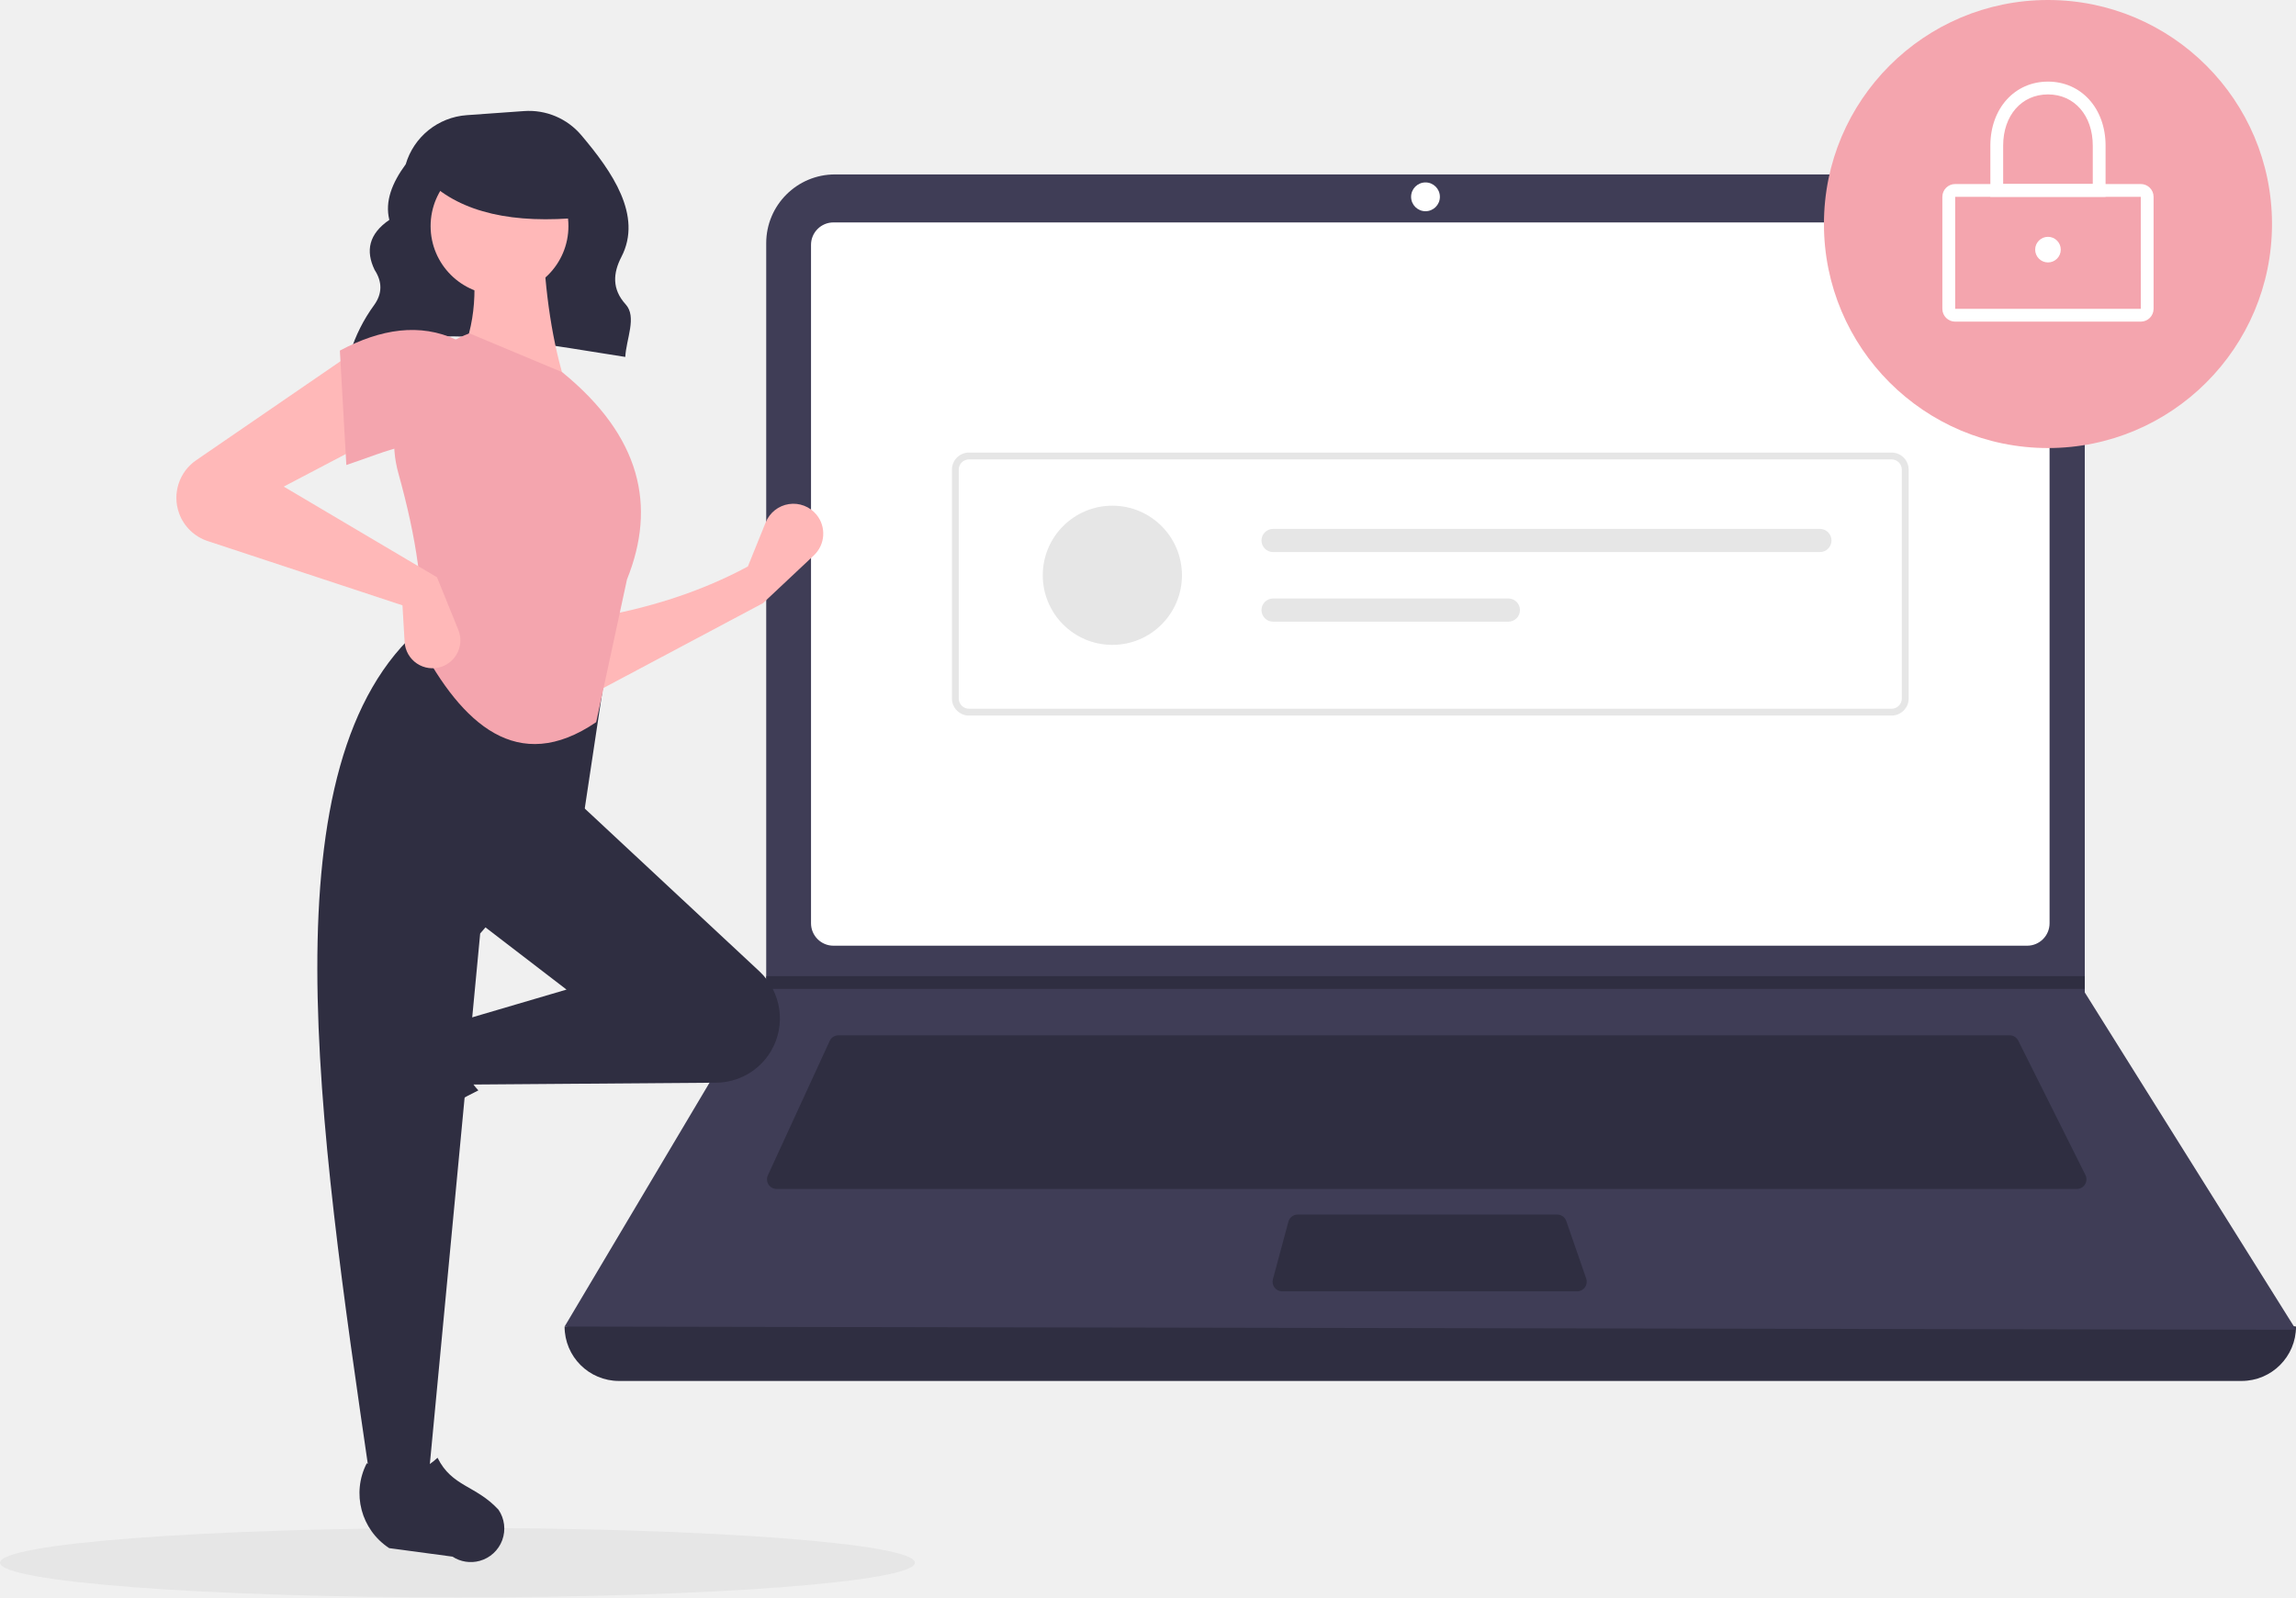
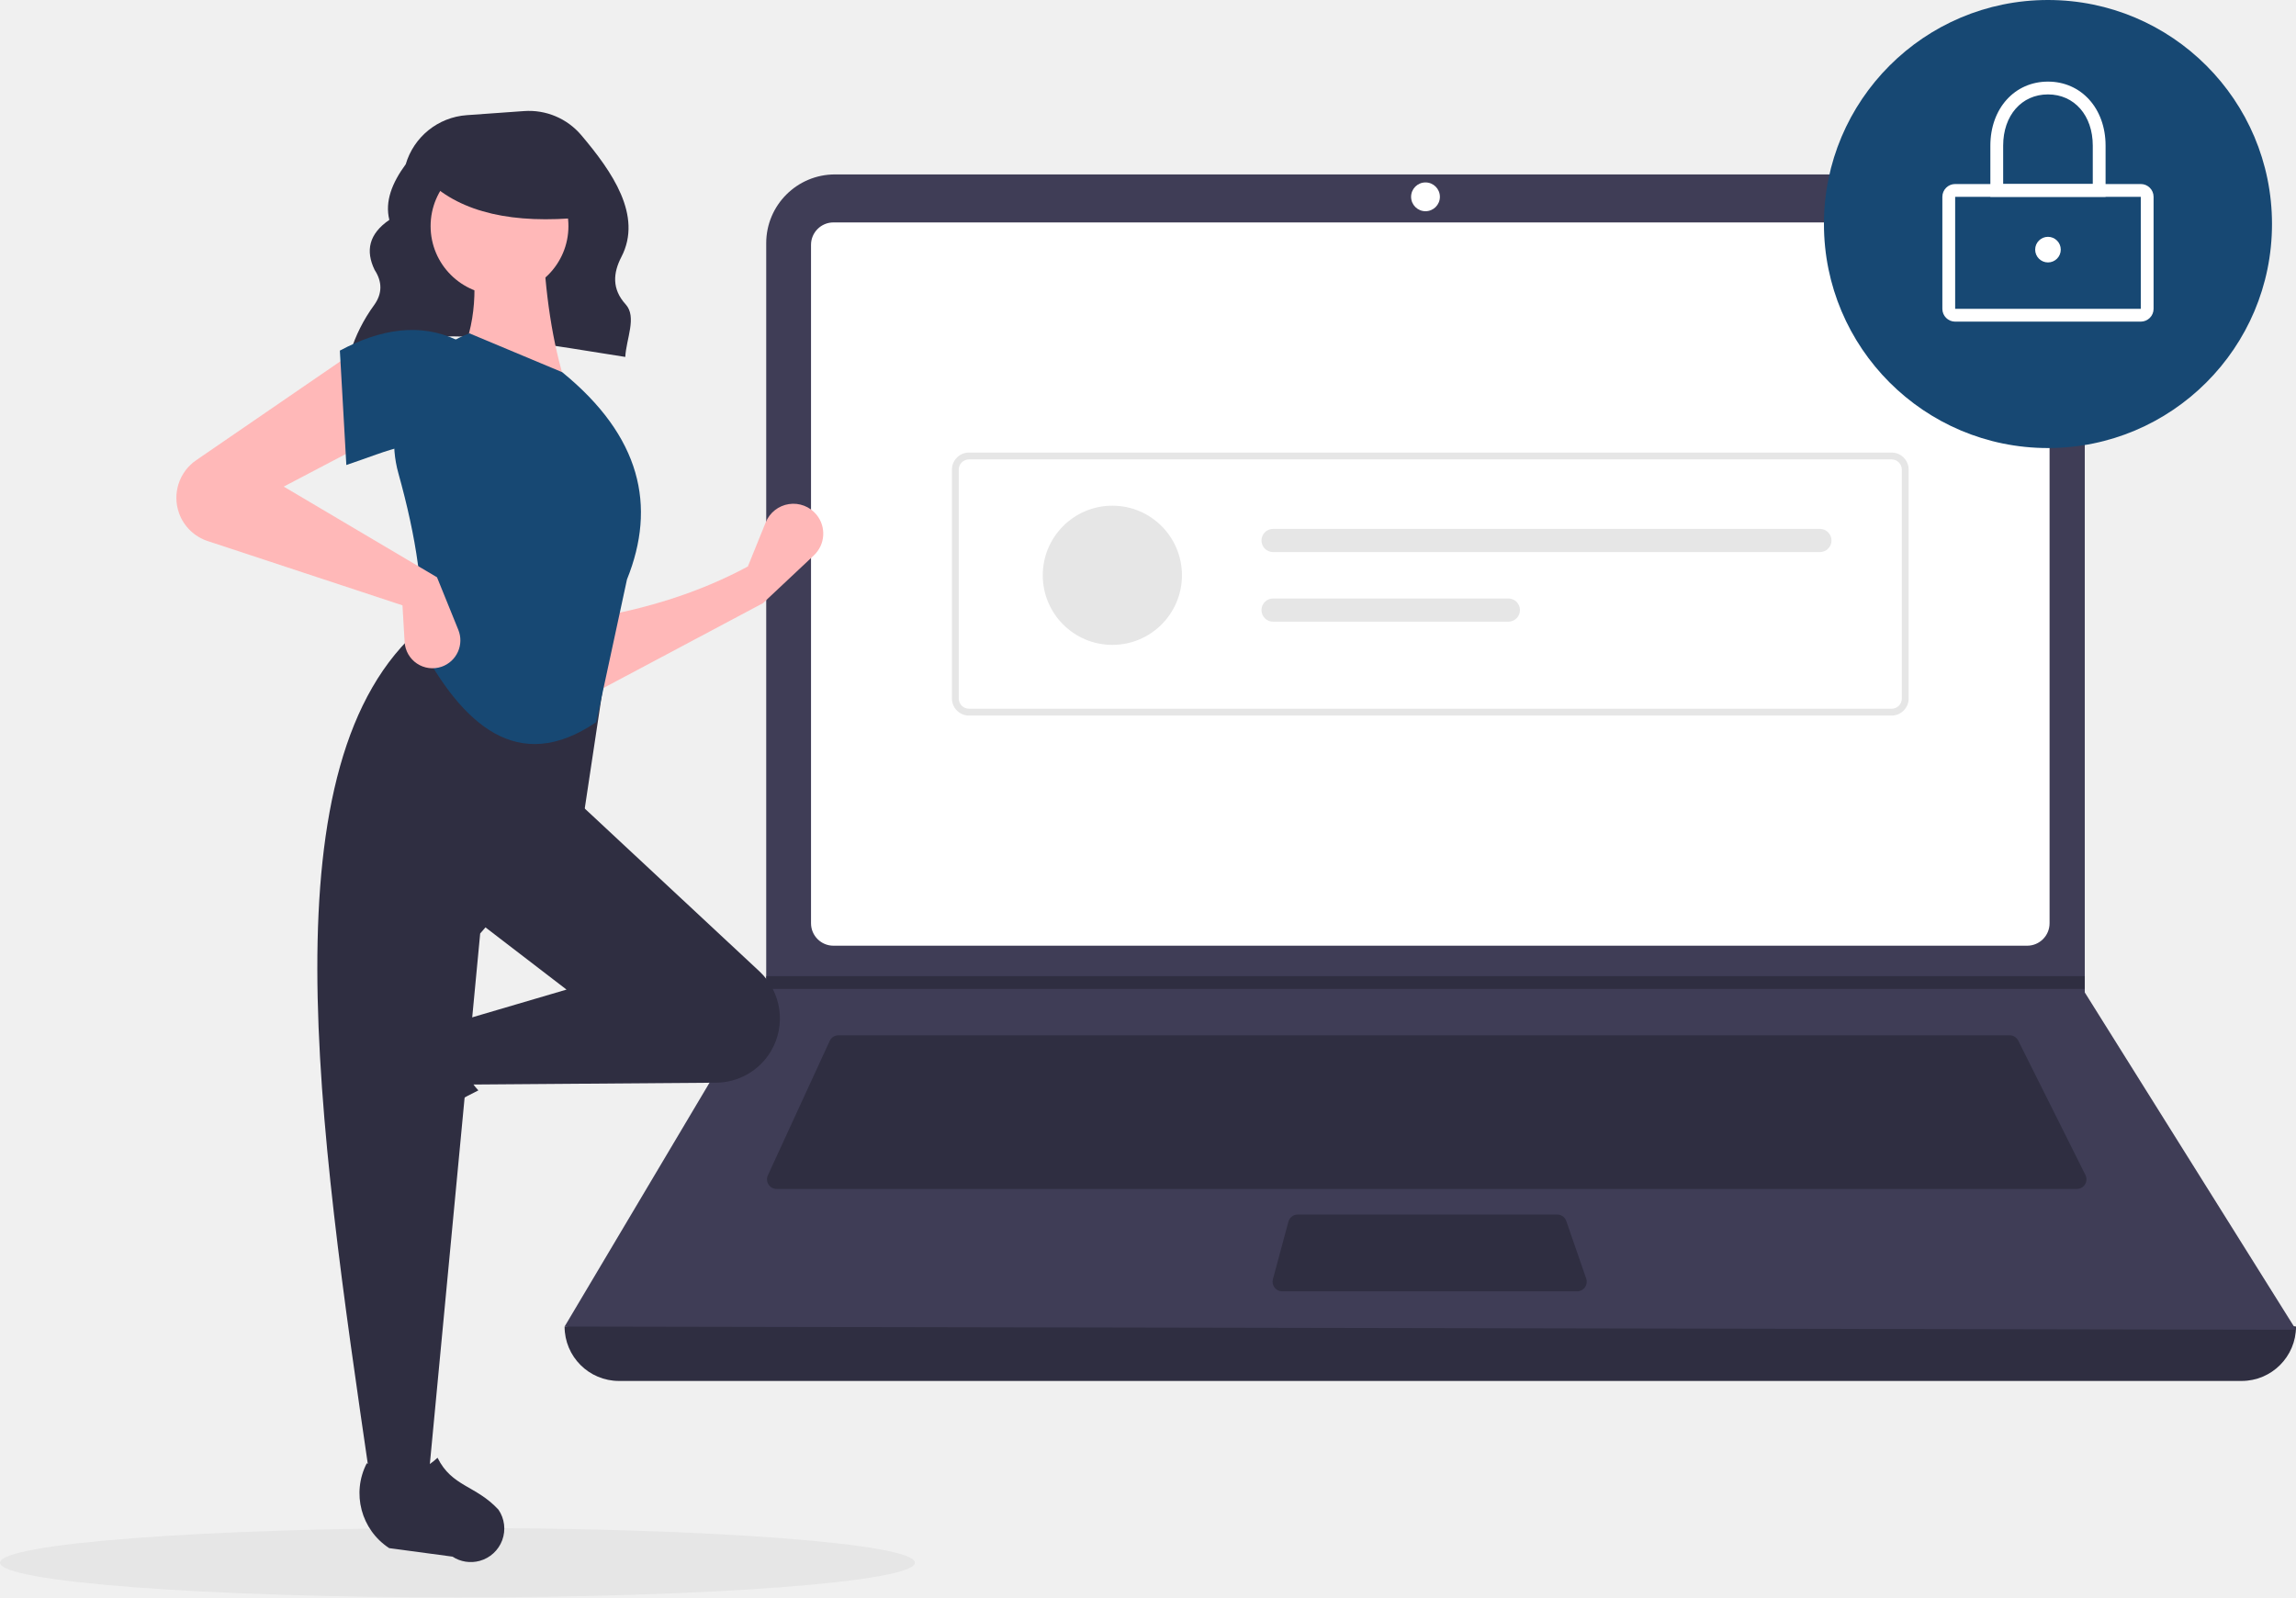
- <svg xmlns="http://www.w3.org/2000/svg" data-name="Layer 1" width="793" height="551.732" viewBox="0 0 793 551.732" speechify-initial-font-size="16px" style="font-size: 16px;">
-   <ellipse cx="158" cy="539.732" rx="158" ry="12" fill="#e6e6e6" speechify-initial-font-size="16px" style="font-size: 16px;" />
-   <path d="M324.272,296.554c27.497-11.695,61.744-4.285,95.191.858.311-6.228,4.084-13.808.132-18.153-4.801-5.279-4.359-10.825-1.47-16.404,7.388-14.265-3.197-29.444-13.884-42.065a23.669,23.669,0,0,0-19.755-8.292l-19.797,1.414A23.709,23.709,0,0,0,343.635,230.859v0c-4.727,6.429-7.257,12.841-5.664,19.219-7.081,4.839-8.27,10.68-5.089,17.264,2.698,4.146,2.669,8.182-.123,12.106a55.891,55.891,0,0,0-8.31,16.506Z" transform="translate(-203.5 -174.1342)" fill="#2f2e41" speechify-initial-font-size="16px" style="font-size: 16px;" />
-   <path d="M977.709,651.097H417.291A18.791,18.791,0,0,1,398.5,632.306h0q304.727-35.415,598,0h0A18.791,18.791,0,0,1,977.709,651.097Z" transform="translate(-203.5 -174.1342)" fill="#2f2e41" speechify-initial-font-size="16px" style="font-size: 16px;" />
-   <path d="M996.5,633.412l-598-1.105,69.306-116.616.332-.553V258.131a23.752,23.752,0,0,1,23.754-23.754H899.792a23.752,23.752,0,0,1,23.754,23.754V516.906Z" transform="translate(-203.5 -174.1342)" fill="#3f3d56" speechify-initial-font-size="16px" style="font-size: 16px;" />
-   <path d="M491.35,250.957a7.746,7.746,0,0,0-7.738,7.738V493.031a7.747,7.747,0,0,0,7.738,7.738H903.65a7.747,7.747,0,0,0,7.738-7.738V258.694a7.747,7.747,0,0,0-7.738-7.738Z" transform="translate(-203.5 -174.1342)" fill="#fff" speechify-initial-font-size="16px" style="font-size: 16px;" />
-   <path d="M493.078,531.718a3.325,3.325,0,0,0-3.013,1.93l-21.355,46.425a3.316,3.316,0,0,0,3.012,4.702H920.814a3.316,3.316,0,0,0,2.965-4.799L900.567,533.551a3.299,3.299,0,0,0-2.965-1.833Z" transform="translate(-203.5 -174.1342)" fill="#2f2e41" speechify-initial-font-size="16px" style="font-size: 16px;" />
-   <circle cx="492.342" cy="67.98" r="4.974" fill="#fff" speechify-initial-font-size="16px" style="font-size: 16px;" />
-   <path d="M651.7,593.619a3.321,3.321,0,0,0-3.202,2.454l-5.357,19.896a3.316,3.316,0,0,0,3.202,4.179h101.874a3.315,3.315,0,0,0,3.133-4.401l-6.887-19.896a3.318,3.318,0,0,0-3.134-2.231Z" transform="translate(-203.5 -174.1342)" fill="#2f2e41" speechify-initial-font-size="16px" style="font-size: 16px;" />
-   <polygon points="720.046 337.135 720.046 341.556 264.306 341.556 264.649 341.004 264.649 337.135 720.046 337.135" fill="#2f2e41" speechify-initial-font-size="16px" style="font-size: 16px;" />
-   <circle cx="707.335" cy="77.375" r="77.375" fill="#f4a5ae" speechify-initial-font-size="16px" style="font-size: 16px;" />
-   <path d="M942.89,285.223H878.779a4.426,4.426,0,0,1-4.421-4.421V242.114a4.426,4.426,0,0,1,4.421-4.421H942.89a4.426,4.426,0,0,1,4.421,4.421v38.688A4.426,4.426,0,0,1,942.89,285.223Zm-64.111-43.109v38.688h64.114L942.89,242.114Z" transform="translate(-203.5 -174.1342)" fill="#fff" speechify-initial-font-size="16px" style="font-size: 16px;" />
-   <path d="M930.731,242.114h-39.793V224.428c0-12.81,8.368-22.107,19.896-22.107s19.896,9.297,19.896,22.107Zm-35.372-4.421h30.95V224.428c0-10.413-6.363-17.686-15.475-17.686s-15.475,7.273-15.475,17.686Z" transform="translate(-203.5 -174.1342)" fill="#fff" speechify-initial-font-size="16px" style="font-size: 16px;" />
-   <circle cx="707.335" cy="86.218" r="4.421" fill="#fff" speechify-initial-font-size="16px" style="font-size: 16px;" />
-   <path d="M856.82,421.284H538.18a5.908,5.908,0,0,1-5.901-5.901V336.342a5.908,5.908,0,0,1,5.901-5.901H856.82a5.908,5.908,0,0,1,5.901,5.901V415.383A5.908,5.908,0,0,1,856.82,421.284Zm-318.64-88.482a3.544,3.544,0,0,0-3.54,3.54V415.383a3.544,3.544,0,0,0,3.54,3.54H856.82a3.544,3.544,0,0,0,3.54-3.54V336.342a3.544,3.544,0,0,0-3.54-3.54Z" transform="translate(-203.5 -174.1342)" fill="#e6e6e6" speechify-initial-font-size="16px" style="font-size: 16px;" />
-   <circle cx="384.19" cy="198.695" r="24.036" fill="#e6e6e6" speechify-initial-font-size="16px" style="font-size: 16px;" />
-   <path d="M643.203,356.805a4.006,4.006,0,1,0,0,8.012H832.061a4.006,4.006,0,0,0,0-8.012Z" transform="translate(-203.5 -174.1342)" fill="#e6e6e6" speechify-initial-font-size="16px" style="font-size: 16px;" />
-   <path d="M643.203,380.842a4.006,4.006,0,1,0,0,8.012H724.469a4.006,4.006,0,1,0,0-8.012Z" transform="translate(-203.5 -174.1342)" fill="#e6e6e6" speechify-initial-font-size="16px" style="font-size: 16px;" />
-   <path d="M467.022,382.462,408.119,413.778l-.746-26.096c19.226-3.209,37.517-8.797,54.429-17.895l6.16-15.22a10.318,10.318,0,0,1,17.536-2.678l0,0a10.318,10.318,0,0,1-.908,14.069Z" transform="translate(-203.5 -174.1342)" fill="#ffb8b8" speechify-initial-font-size="16px" style="font-size: 16px;" />
-   <path d="M323.098,563.267v0a11.574,11.574,0,0,1,1.469-9.363l12.939-19.858a22.612,22.612,0,0,1,29.335-7.739h0c-5.438,9.256-4.68,17.377,1.878,24.434a117.631,117.631,0,0,0-27.936,19.045A11.574,11.574,0,0,1,323.098,563.267Z" transform="translate(-203.5 -174.1342)" fill="#2f2e41" speechify-initial-font-size="16px" style="font-size: 16px;" />
-   <path d="M469.705,537.303l0,0a22.203,22.203,0,0,1-18.871,10.779l-85.96.651-3.728-21.623,38.026-11.184-32.061-24.605L402.154,450.313l63.65,59.324A22.203,22.203,0,0,1,469.705,537.303Z" transform="translate(-203.5 -174.1342)" fill="#2f2e41" speechify-initial-font-size="16px" style="font-size: 16px;" />
-   <path d="M351.453,685.179H331.321c-18.075-123.898-36.474-248.142,17.895-294.515l64.122,10.439L405.136,455.532l-35.789,41.008Z" transform="translate(-203.5 -174.1342)" fill="#2f2e41" speechify-initial-font-size="16px" style="font-size: 16px;" />
-   <path d="M369.149,713.246h0a11.574,11.574,0,0,1-9.363-1.469l-21.859-2.938a22.612,22.612,0,0,1-7.741-29.335v0c9.257,5.437,17.377,4.679,24.434-1.879,4.986,10.067,13.201,9.453,21.047,17.935A11.574,11.574,0,0,1,369.149,713.246Z" transform="translate(-203.5 -174.1342)" fill="#2f2e41" speechify-initial-font-size="16px" style="font-size: 16px;" />
-   <path d="M399.172,307.902l-37.28-8.947c6.192-12.674,6.702-26.776,3.728-41.754l25.351-.746C391.764,275.08,394.167,292.481,399.172,307.902Z" transform="translate(-203.5 -174.1342)" fill="#ffb8b8" speechify-initial-font-size="16px" style="font-size: 16px;" />
-   <path d="M409.418,423.552c-27.139,18.493-46.314.633-60.947-26.923,2.033-16.862-1.259-37.041-7.357-58.966a40.138,40.138,0,0,1,24.506-48.401h0l32.061,13.421c27.224,22.19,32.582,46.227,22.368,71.578Z" transform="translate(-203.5 -174.1342)" fill="#f4a5ae" speechify-initial-font-size="16px" style="font-size: 16px;" />
-   <path d="M331.321,326.542,301.497,342.2l52.938,31.316,7.366,18.17a9.637,9.637,0,0,1-5.789,12.731h0a9.637,9.637,0,0,1-12.762-8.544l-.745-12.663-67.284-22.204a15.733,15.733,0,0,1-9.873-9.611v0a15.733,15.733,0,0,1,5.903-18.303l54.105-37.118Z" transform="translate(-203.5 -174.1342)" fill="#ffb8b8" speechify-initial-font-size="16px" style="font-size: 16px;" />
-   <path d="M361.146,329.524c-12.439-5.451-23.749.47-38.026,5.219l-2.237-39.517c14.176-7.556,27.692-9.593,40.263-3.728Z" transform="translate(-203.5 -174.1342)" fill="#f4a5ae" speechify-initial-font-size="16px" style="font-size: 16px;" />
-   <circle cx="172.525" cy="78.093" r="23.802" fill="#ffb8b8" speechify-initial-font-size="16px" style="font-size: 16px;" />
-   <path d="M404.5,249.224c-23.566,2.308-41.523-1.546-53-12.52v-8.838h51Z" transform="translate(-203.5 -174.1342)" fill="#2f2e41" speechify-initial-font-size="16px" style="font-size: 16px;" />
+ <svg xmlns="http://www.w3.org/2000/svg" data-name="Layer 1" width="793" height="551.732" viewBox="0 0 793 551.732">
+   <ellipse cx="158" cy="539.732" rx="158" ry="12" fill="#e6e6e6" />
+   <path d="M324.272,296.554c27.497-11.695,61.744-4.285,95.191.858.311-6.228,4.084-13.808.132-18.153-4.801-5.279-4.359-10.825-1.47-16.404,7.388-14.265-3.197-29.444-13.884-42.065a23.669,23.669,0,0,0-19.755-8.292l-19.797,1.414A23.709,23.709,0,0,0,343.635,230.859v0c-4.727,6.429-7.257,12.841-5.664,19.219-7.081,4.839-8.27,10.68-5.089,17.264,2.698,4.146,2.669,8.182-.123,12.106a55.891,55.891,0,0,0-8.31,16.506Z" transform="translate(-203.5 -174.1342)" fill="#2f2e41" />
+   <path d="M977.709,651.097H417.291A18.791,18.791,0,0,1,398.5,632.306h0q304.727-35.415,598,0h0A18.791,18.791,0,0,1,977.709,651.097Z" transform="translate(-203.5 -174.1342)" fill="#2f2e41" />
+   <path d="M996.5,633.412l-598-1.105,69.306-116.616.332-.553V258.131a23.752,23.752,0,0,1,23.754-23.754H899.792a23.752,23.752,0,0,1,23.754,23.754V516.906Z" transform="translate(-203.5 -174.1342)" fill="#3f3d56" />
+   <path d="M491.35,250.957a7.746,7.746,0,0,0-7.738,7.738V493.031a7.747,7.747,0,0,0,7.738,7.738H903.65a7.747,7.747,0,0,0,7.738-7.738V258.694a7.747,7.747,0,0,0-7.738-7.738Z" transform="translate(-203.5 -174.1342)" fill="#fff" />
+   <path d="M493.078,531.718a3.325,3.325,0,0,0-3.013,1.93l-21.355,46.425a3.316,3.316,0,0,0,3.012,4.702H920.814a3.316,3.316,0,0,0,2.965-4.799L900.567,533.551a3.299,3.299,0,0,0-2.965-1.833Z" transform="translate(-203.5 -174.1342)" fill="#2f2e41" />
+   <circle cx="492.342" cy="67.98" r="4.974" fill="#fff" />
+   <path d="M651.7,593.619a3.321,3.321,0,0,0-3.202,2.454l-5.357,19.896a3.316,3.316,0,0,0,3.202,4.179h101.874a3.315,3.315,0,0,0,3.133-4.401l-6.887-19.896a3.318,3.318,0,0,0-3.134-2.231Z" transform="translate(-203.5 -174.1342)" fill="#2f2e41" />
+   <polygon points="720.046 337.135 720.046 341.556 264.306 341.556 264.649 341.004 264.649 337.135 720.046 337.135" fill="#2f2e41" />
+   <circle cx="707.335" cy="77.375" r="77.375" fill="#174873" />
+   <path d="M942.89,285.223H878.779a4.426,4.426,0,0,1-4.421-4.421V242.114a4.426,4.426,0,0,1,4.421-4.421H942.89a4.426,4.426,0,0,1,4.421,4.421v38.688A4.426,4.426,0,0,1,942.89,285.223Zm-64.111-43.109v38.688h64.114L942.89,242.114Z" transform="translate(-203.5 -174.1342)" fill="#fff" />
+   <path d="M930.731,242.114h-39.793V224.428c0-12.81,8.368-22.107,19.896-22.107s19.896,9.297,19.896,22.107Zm-35.372-4.421h30.95V224.428c0-10.413-6.363-17.686-15.475-17.686s-15.475,7.273-15.475,17.686Z" transform="translate(-203.5 -174.1342)" fill="#fff" />
+   <circle cx="707.335" cy="86.218" r="4.421" fill="#fff" />
+   <path d="M856.82,421.284H538.18a5.908,5.908,0,0,1-5.901-5.901V336.342a5.908,5.908,0,0,1,5.901-5.901H856.82a5.908,5.908,0,0,1,5.901,5.901V415.383A5.908,5.908,0,0,1,856.82,421.284Zm-318.64-88.482a3.544,3.544,0,0,0-3.54,3.54V415.383a3.544,3.544,0,0,0,3.54,3.54H856.82a3.544,3.544,0,0,0,3.54-3.54V336.342a3.544,3.544,0,0,0-3.54-3.54Z" transform="translate(-203.5 -174.1342)" fill="#e6e6e6" />
+   <circle cx="384.19" cy="198.695" r="24.036" fill="#e6e6e6" />
+   <path d="M643.203,356.805a4.006,4.006,0,1,0,0,8.012H832.061a4.006,4.006,0,0,0,0-8.012Z" transform="translate(-203.5 -174.1342)" fill="#e6e6e6" />
+   <path d="M643.203,380.842a4.006,4.006,0,1,0,0,8.012H724.469a4.006,4.006,0,1,0,0-8.012Z" transform="translate(-203.5 -174.1342)" fill="#e6e6e6" />
+   <path d="M467.022,382.462,408.119,413.778l-.746-26.096c19.226-3.209,37.517-8.797,54.429-17.895l6.16-15.22a10.318,10.318,0,0,1,17.536-2.678l0,0a10.318,10.318,0,0,1-.908,14.069Z" transform="translate(-203.5 -174.1342)" fill="#ffb8b8" />
+   <path d="M323.098,563.267v0a11.574,11.574,0,0,1,1.469-9.363l12.939-19.858a22.612,22.612,0,0,1,29.335-7.739h0c-5.438,9.256-4.68,17.377,1.878,24.434a117.631,117.631,0,0,0-27.936,19.045A11.574,11.574,0,0,1,323.098,563.267Z" transform="translate(-203.5 -174.1342)" fill="#2f2e41" />
+   <path d="M469.705,537.303l0,0a22.203,22.203,0,0,1-18.871,10.779l-85.96.651-3.728-21.623,38.026-11.184-32.061-24.605L402.154,450.313l63.65,59.324A22.203,22.203,0,0,1,469.705,537.303Z" transform="translate(-203.5 -174.1342)" fill="#2f2e41" />
+   <path d="M351.453,685.179H331.321c-18.075-123.898-36.474-248.142,17.895-294.515l64.122,10.439L405.136,455.532l-35.789,41.008Z" transform="translate(-203.5 -174.1342)" fill="#2f2e41" />
+   <path d="M369.149,713.246h0a11.574,11.574,0,0,1-9.363-1.469l-21.859-2.938a22.612,22.612,0,0,1-7.741-29.335v0c9.257,5.437,17.377,4.679,24.434-1.879,4.986,10.067,13.201,9.453,21.047,17.935A11.574,11.574,0,0,1,369.149,713.246Z" transform="translate(-203.5 -174.1342)" fill="#2f2e41" />
+   <path d="M399.172,307.902l-37.28-8.947c6.192-12.674,6.702-26.776,3.728-41.754l25.351-.746C391.764,275.08,394.167,292.481,399.172,307.902Z" transform="translate(-203.5 -174.1342)" fill="#ffb8b8" />
+   <path d="M409.418,423.552c-27.139,18.493-46.314.633-60.947-26.923,2.033-16.862-1.259-37.041-7.357-58.966a40.138,40.138,0,0,1,24.506-48.401h0l32.061,13.421c27.224,22.19,32.582,46.227,22.368,71.578Z" transform="translate(-203.5 -174.1342)" fill="#174873" />
+   <path d="M331.321,326.542,301.497,342.2l52.938,31.316,7.366,18.17a9.637,9.637,0,0,1-5.789,12.731h0a9.637,9.637,0,0,1-12.762-8.544l-.745-12.663-67.284-22.204a15.733,15.733,0,0,1-9.873-9.611v0a15.733,15.733,0,0,1,5.903-18.303l54.105-37.118Z" transform="translate(-203.5 -174.1342)" fill="#ffb8b8" />
+   <path d="M361.146,329.524c-12.439-5.451-23.749.47-38.026,5.219l-2.237-39.517c14.176-7.556,27.692-9.593,40.263-3.728Z" transform="translate(-203.5 -174.1342)" fill="#174873" />
+   <circle cx="172.525" cy="78.093" r="23.802" fill="#ffb8b8" />
+   <path d="M404.5,249.224c-23.566,2.308-41.523-1.546-53-12.52v-8.838h51Z" transform="translate(-203.5 -174.1342)" fill="#2f2e41" />
</svg>
